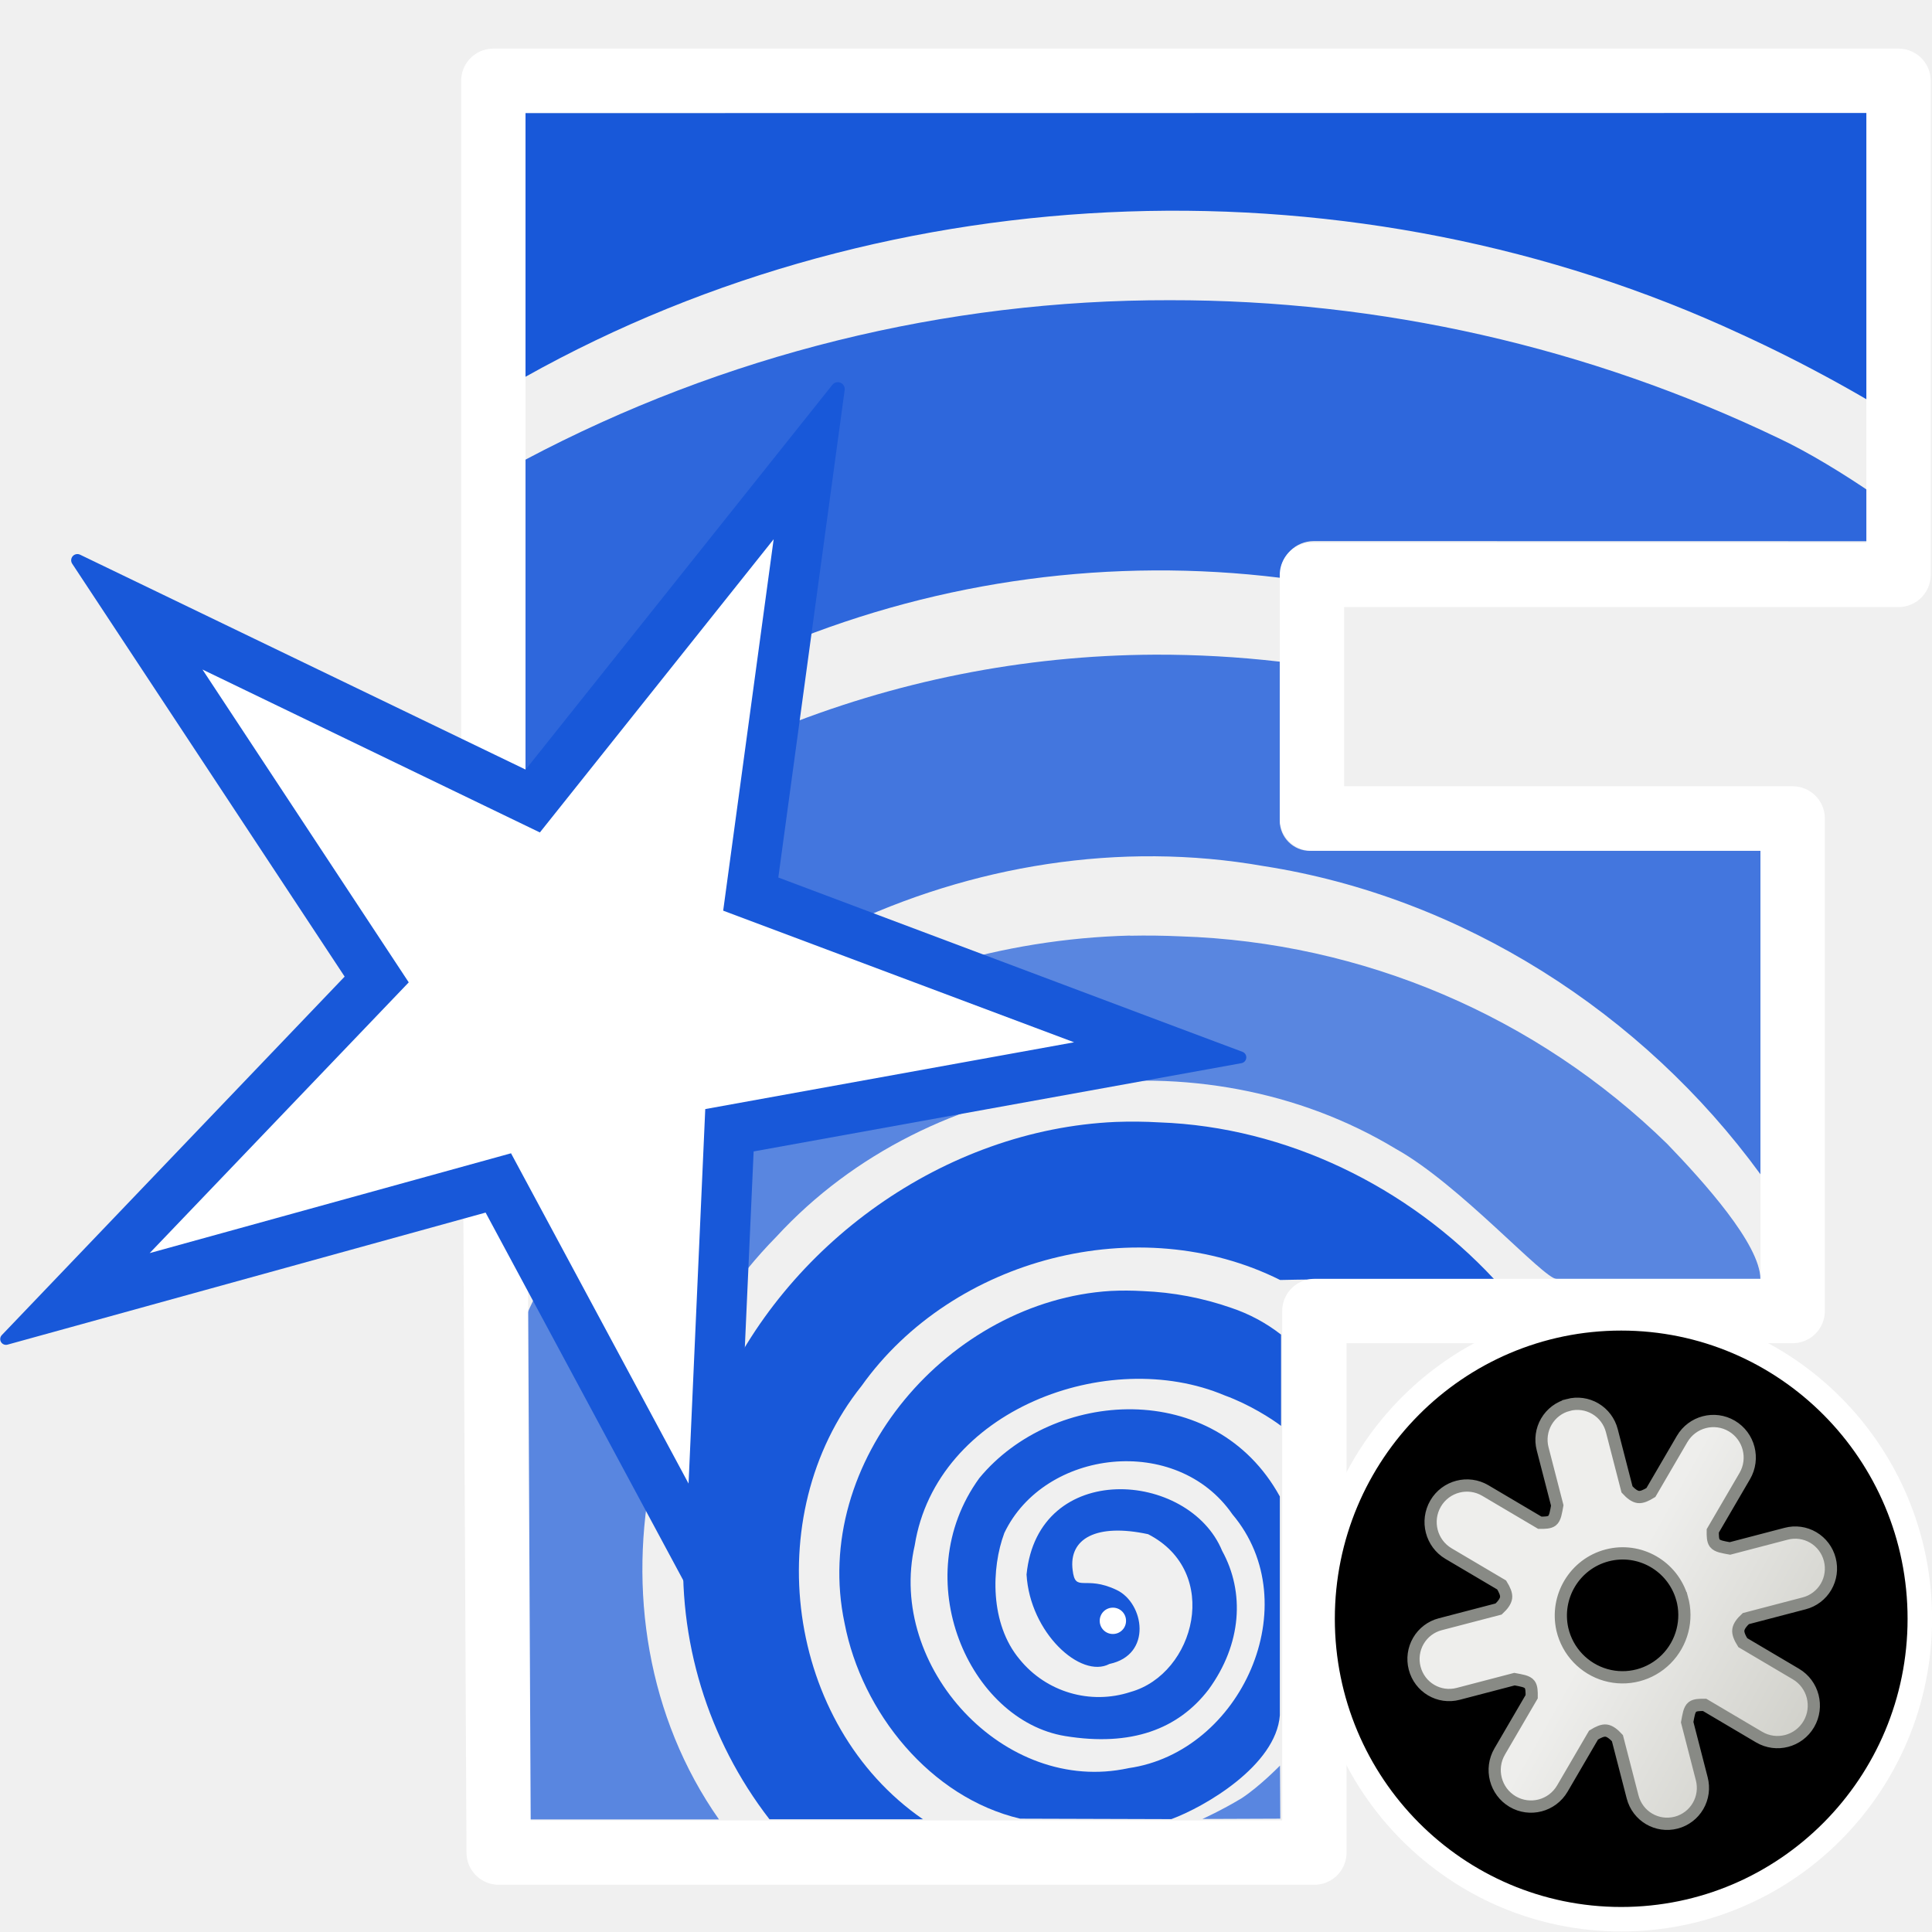
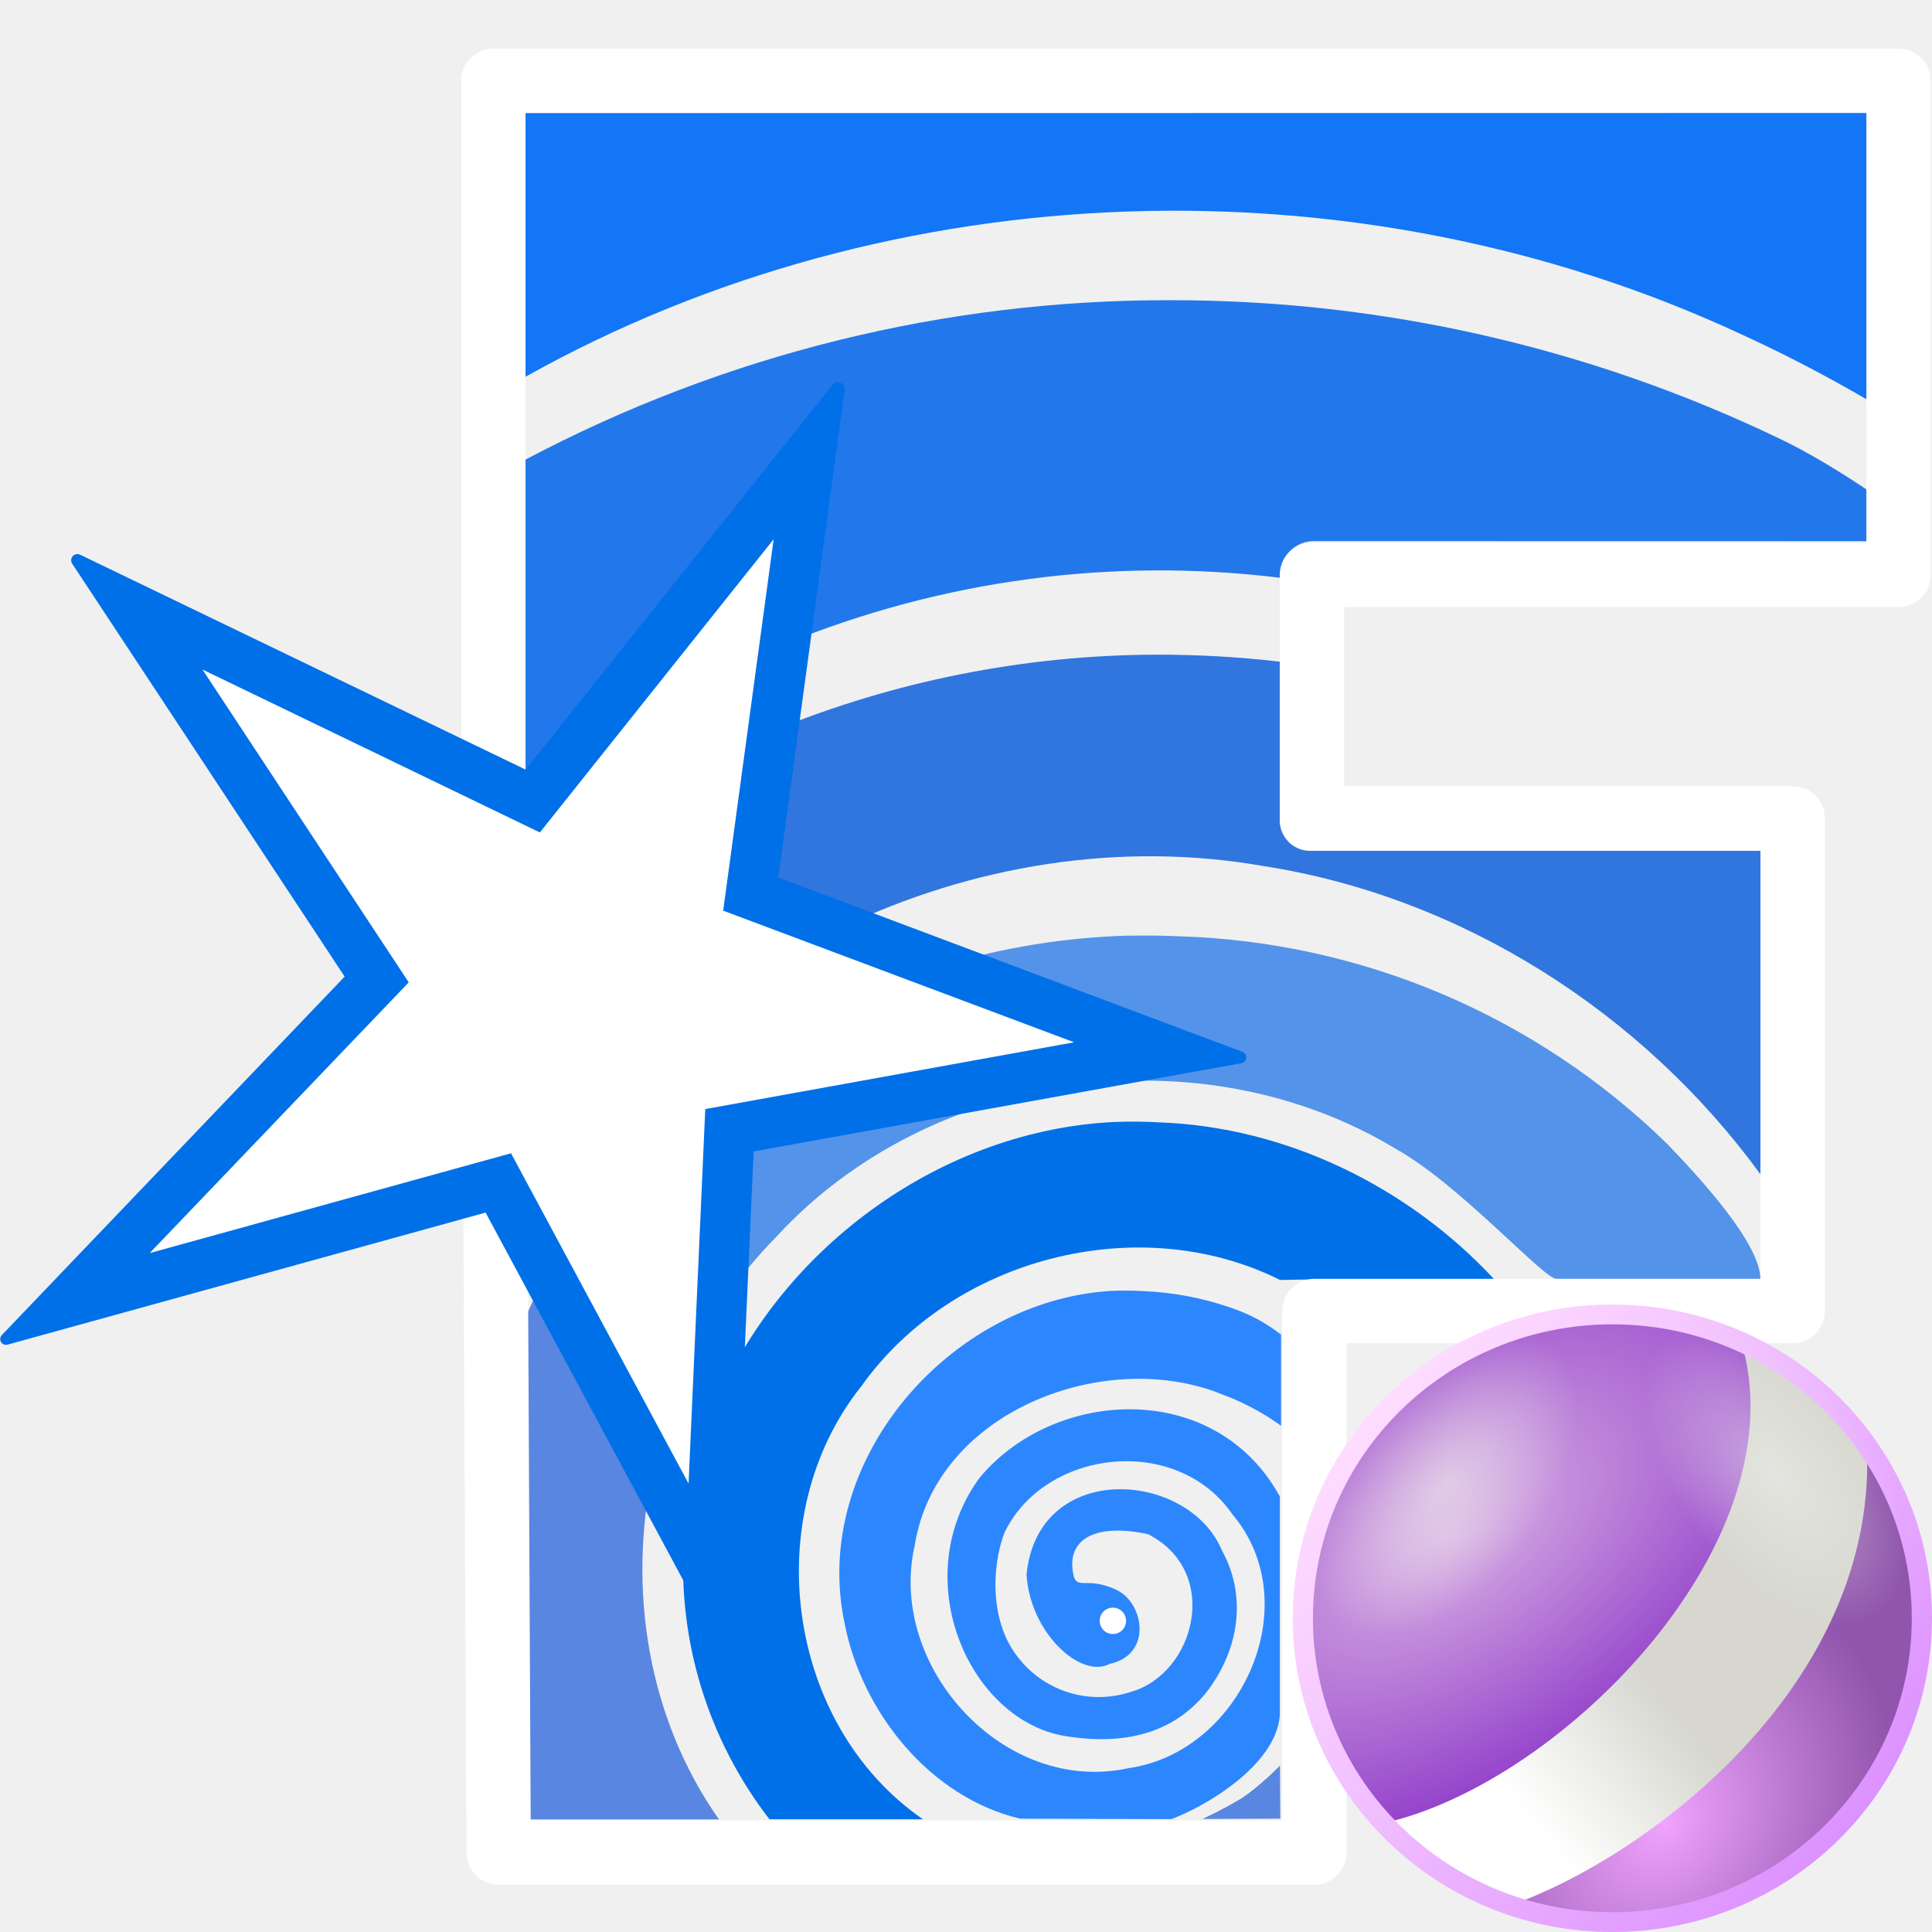
<svg xmlns="http://www.w3.org/2000/svg" xmlns:xlink="http://www.w3.org/1999/xlink" width="48" height="48" viewBox="0 0 12.7 12.7">
  <defs>
-     <linearGradient xlink:href="#a" id="b" x1="7.598" y1="7.681" x2="12.404" y2="12.336" gradientUnits="userSpaceOnUse" gradientTransform="matrix(1.12453 -.29235 .29238 1.1244 47.126 26.974)" />
-     <linearGradient id="a">
-       <stop offset="0" stop-color="#eeeeec" />
-       <stop offset="1" stop-color="#d2d2cc" />
+     <linearGradient id="b">
+       <stop offset="0" stop-color="#d8aee3" />
+       <stop offset="1" stop-color="#9544cb" />
    </linearGradient>
+     <linearGradient id="e">
+       <stop offset="0" stop-color="#eeeeec" stop-opacity=".6" />
+       <stop offset="1" stop-color="#eeeeec" stop-opacity="0" />
+     </linearGradient>
+     <linearGradient id="g">
+       <stop offset="0" stop-color="#eeeeec" stop-opacity=".546" />
+       <stop offset="1" stop-color="#eeeeec" stop-opacity="0" />
+     </linearGradient>
+     <linearGradient id="c">
+       <stop offset="0" stop-color="#f0a3ff" />
+       <stop offset="1" stop-color="#9055ac" />
+     </linearGradient>
+     <linearGradient y2="27.046" x2="23.799" y1="30.134" x1="4.635" gradientTransform="rotate(-30 36 -19.955)scale(.32835 .33)" gradientUnits="userSpaceOnUse" id="j" xlink:href="#d" />
+     <linearGradient id="d">
+       <stop offset=".355" stop-color="#fff" />
+       <stop offset="1" stop-color="#d7d7d0" />
+     </linearGradient>
+     <linearGradient y2="35.589" x2="39.99" y1="7.633" x1="7.011" gradientUnits="userSpaceOnUse" id="l" xlink:href="#f" />
+     <linearGradient id="f">
+       <stop offset="0" stop-color="#fedcff" />
+       <stop offset="1" stop-color="#dd93ff" />
+     </linearGradient>
+     <radialGradient r="19.25" fy="9.532" fx="16.768" cy="9.532" cx="16.768" gradientTransform="matrix(.4233 -.282 .15425 .23185 12.778 18.17)" gradientUnits="userSpaceOnUse" id="h" xlink:href="#b" />
+     <radialGradient r="19.304" fy="35.457" fx="19.739" cy="35.457" cx="19.739" gradientTransform="matrix(.18573 -.24772 .19376 .14638 15.67 21.894)" gradientUnits="userSpaceOnUse" id="i" xlink:href="#c" />
+     <radialGradient r="6.5" fy="18.857" fx="19.786" cy="18.857" cx="19.786" gradientTransform="matrix(1 0 0 1.89011 0 -16.785)" gradientUnits="userSpaceOnUse" id="k" xlink:href="#e" />
+     <radialGradient r="6.5" fy="18.857" fx="19.786" cy="18.857" cx="19.786" gradientTransform="matrix(1 0 0 1.89011 0 -16.785)" gradientUnits="userSpaceOnUse" id="m" xlink:href="#g" />
  </defs>
  <path style="line-height:1.25;-inkscape-font-specification:&quot;Gill Sans Ultra Bold, Normal&quot;;font-variant-ligatures:normal;font-variant-position:normal;font-variant-caps:normal;font-variant-numeric:normal;font-variant-alternates:normal;font-variant-east-asian:normal;font-feature-settings:normal;font-variation-settings:normal;text-indent:0;text-align:start;text-decoration-line:none;text-decoration-style:solid;text-decoration-color:#000;text-transform:none;text-orientation:mixed;white-space:normal;shape-padding:0;shape-margin:0;inline-size:0;isolation:auto;mix-blend-mode:normal;solid-color:#000;solid-opacity:1" d="M3.596 8.371a4 4 0 0 0-.144.293l.002 3.296h1.272c-.47-.67-.6-1.513-.435-2.298Z" opacity=".7" fill="#1858d9" />
-   <path style="line-height:1.25;-inkscape-font-specification:&quot;Gill Sans Ultra Bold, Normal&quot;;font-variant-ligatures:normal;font-variant-position:normal;font-variant-caps:normal;font-variant-numeric:normal;font-variant-alternates:normal;font-variant-east-asian:normal;font-feature-settings:normal;font-variation-settings:normal;text-indent:0;text-align:start;text-decoration-line:none;text-decoration-style:solid;text-decoration-color:#000;text-transform:none;text-orientation:mixed;white-space:normal;shape-padding:0;shape-margin:0;inline-size:0;isolation:auto;mix-blend-mode:normal;solid-color:#000;solid-opacity:1" d="M7.3 8.486c-1.054.065-1.975 1.116-1.748 2.185.113.585.563 1.145 1.154 1.284l.994.003c.22-.081.688-.353.713-.682V9.837c-.428-.778-1.49-.71-1.976-.12-.48.663-.065 1.592.565 1.695.436.071.743-.046.942-.305.22-.301.239-.641.09-.912-.218-.53-1.211-.602-1.286.155.022.382.356.688.545.588.284-.06.228-.4.048-.486-.21-.101-.272.022-.29-.131-.027-.208.157-.309.496-.236.484.248.309.918-.115 1.037a.67.67 0 0 1-.73-.215c-.196-.234-.186-.6-.1-.83.263-.551 1.132-.654 1.499-.123.498.59.058 1.564-.683 1.669-.817.179-1.588-.667-1.405-1.465.142-.89 1.27-1.31 2.038-.985.162.059.308.153.37.2v-.6a1.1 1.1 0 0 0-.328-.176 2 2 0 0 0-.58-.11 2 2 0 0 0-.213-.001" fill="#1858d9" />
+   <path style="line-height:1.25;-inkscape-font-specification:&quot;Gill Sans Ultra Bold, Normal&quot;;font-variant-ligatures:normal;font-variant-position:normal;font-variant-caps:normal;font-variant-numeric:normal;font-variant-alternates:normal;font-variant-east-asian:normal;font-feature-settings:normal;font-variation-settings:normal;text-indent:0;text-align:start;text-decoration-line:none;text-decoration-style:solid;text-decoration-color:#000;text-transform:none;text-orientation:mixed;white-space:normal;shape-padding:0;shape-margin:0;inline-size:0;isolation:auto;mix-blend-mode:normal;solid-color:#000;solid-opacity:1" d="M7.3 8.486c-1.054.065-1.975 1.116-1.748 2.185.113.585.563 1.145 1.154 1.284l.994.003c.22-.081.688-.353.713-.682V9.837c-.428-.778-1.49-.71-1.976-.12-.48.663-.065 1.592.565 1.695.436.071.743-.046.942-.305.22-.301.239-.641.09-.912-.218-.53-1.211-.602-1.286.155.022.382.356.688.545.588.284-.06.228-.4.048-.486-.21-.101-.272.022-.29-.131-.027-.208.157-.309.496-.236.484.248.309.918-.115 1.037a.67.67 0 0 1-.73-.215c-.196-.234-.186-.6-.1-.83.263-.551 1.132-.654 1.499-.123.498.59.058 1.564-.683 1.669-.817.179-1.588-.667-1.405-1.465.142-.89 1.27-1.31 2.038-.985.162.059.308.153.37.2v-.6a1.1 1.1 0 0 0-.328-.176 2 2 0 0 0-.58-.11 2 2 0 0 0-.213-.001" fill="#2c87ff" />
  <path style="line-height:1.25;-inkscape-font-specification:&quot;Gill Sans Ultra Bold, Normal&quot;;font-variant-ligatures:normal;font-variant-position:normal;font-variant-caps:normal;font-variant-numeric:normal;font-variant-alternates:normal;font-variant-east-asian:normal;font-feature-settings:normal;font-variation-settings:normal;text-indent:0;text-align:start;text-decoration-line:none;text-decoration-style:solid;text-decoration-color:#000;text-transform:none;text-orientation:mixed;white-space:normal;shape-padding:0;shape-margin:0;inline-size:0;isolation:auto;mix-blend-mode:normal;solid-color:#000;solid-opacity:1" d="M8.414 11.606s-.131.135-.251.214c-.132.08-.259.137-.259.137l.512-.002z" opacity=".7" fill="#1858d9" />
-   <path fill="#1858d9" d="M7.333 7.375c-1.124.05-2.174.805-2.617 1.83l-.051 1.154-.162-.301q-.004.028-.007.058a2.72 2.72 0 0 0 .562 1.843h1.009c-.902-.622-1.084-1.997-.404-2.848.602-.846 1.827-1.159 2.752-.697.125-.003.353-.005.52-.006h.886c-.565-.607-1.365-1-2.199-1.03a3 3 0 0 0-.288-.003z" color="#000" font-family="'Gill Sans Ultra Bold'" font-size="44.68" font-weight="400" letter-spacing="0" overflow="visible" paint-order="markers stroke fill" style="line-height:1.25;-inkscape-font-specification:&quot;Gill Sans Ultra Bold, Normal&quot;;font-variant-ligatures:normal;font-variant-position:normal;font-variant-caps:normal;font-variant-numeric:normal;font-variant-alternates:normal;font-variant-east-asian:normal;font-feature-settings:normal;font-variation-settings:normal;text-indent:0;text-align:start;text-decoration-line:none;text-decoration-style:solid;text-decoration-color:#000;text-transform:none;text-orientation:mixed;white-space:normal;shape-padding:0;shape-margin:0;inline-size:0;isolation:auto;mix-blend-mode:normal;solid-color:#000;solid-opacity:1" word-spacing="0" />
-   <path fill="#1858d9" d="M7.428 6.15a4.7 4.7 0 0 0-1.237.199l1.49.559-2.886.522-.05 1.14a3 3 0 0 1 .358-.44c1.014-1.103 2.793-1.352 4.074-.577.417.232.97.854 1.055.854h1.34c-.002-.228-.374-.64-.613-.888a4.8 4.8 0 0 0-3.201-1.364 5 5 0 0 0-.33-.004" color="#000" font-family="'Gill Sans Ultra Bold'" font-size="44.68" font-weight="400" letter-spacing="0" overflow="visible" paint-order="markers stroke fill" style="line-height:1.25;-inkscape-font-specification:&quot;Gill Sans Ultra Bold, Normal&quot;;font-variant-ligatures:normal;font-variant-position:normal;font-variant-caps:normal;font-variant-numeric:normal;font-variant-alternates:normal;font-variant-east-asian:normal;font-feature-settings:normal;font-variation-settings:normal;text-indent:0;text-align:start;text-decoration-line:none;text-decoration-style:solid;text-decoration-color:#000;text-transform:none;text-orientation:mixed;white-space:normal;shape-padding:0;shape-margin:0;inline-size:0;isolation:auto;mix-blend-mode:normal;solid-color:#000;solid-opacity:1" word-spacing="0" opacity=".7" />
-   <path fill="#1858d9" d="M95.5 54.72a82.9 82.9 0 0 0-31.1 6.2l-1.8 13.3 7.33 2.76c10.63-5.1 22.72-7.1 34.44-5.04 16.14 2.51 30.88 11.95 40.46 25.1V70.7h-36.686a2.464 2.464 45 0 1-2.464-2.464V55.29a86 86 0 0 0-10.18-.57" color="#000" font-family="'Gill Sans Ultra Bold'" font-size="44.68" font-weight="400" letter-spacing="0" overflow="visible" paint-order="markers stroke fill" style="line-height:1.25;-inkscape-font-specification:&quot;Gill Sans Ultra Bold, Normal&quot;;font-variant-ligatures:normal;font-variant-position:normal;font-variant-caps:normal;font-variant-numeric:normal;font-variant-alternates:normal;font-variant-east-asian:normal;font-feature-settings:normal;font-variation-settings:normal;text-indent:0;text-align:start;text-decoration-line:none;text-decoration-style:solid;text-decoration-color:#000;text-transform:none;text-orientation:mixed;white-space:normal;shape-padding:0;shape-margin:0;inline-size:0;isolation:auto;mix-blend-mode:normal;solid-color:#000;solid-opacity:1" word-spacing="0" transform="translate(-.117 -.113)scale(.08071)" opacity=".8" />
-   <path fill="#1858d9" d="M96.74 25.85a111.7 111.7 0 0 0-52.52 13v27.48l.08.05c.65-.54 1.32-1.05 1.99-1.56l21.2-26.6-2.12 15.64a80.6 80.6 0 0 1 40.36-5.4l.002-.287a2.72 2.72 135.197 0 1 2.721-2.702l50.037.009c-.04-1.01-7.52-6.22-12.2-8.4a114.3 114.3 0 0 0-49.55-11.23" color="#000" font-family="'Gill Sans Ultra Bold'" font-size="44.68" font-weight="400" letter-spacing="0" overflow="visible" paint-order="markers stroke fill" style="line-height:1.25;-inkscape-font-specification:&quot;Gill Sans Ultra Bold, Normal&quot;;font-variant-ligatures:normal;font-variant-position:normal;font-variant-caps:normal;font-variant-numeric:normal;font-variant-alternates:normal;font-variant-east-asian:normal;font-feature-settings:normal;font-variation-settings:normal;text-indent:0;text-align:start;text-decoration-line:none;text-decoration-style:solid;text-decoration-color:#000;text-transform:none;text-orientation:mixed;white-space:normal;shape-padding:0;shape-margin:0;inline-size:0;isolation:auto;mix-blend-mode:normal;solid-color:#000;solid-opacity:1" word-spacing="0" transform="translate(-.117 -.113)scale(.08071)" opacity=".9" />
-   <path fill="#1858d9" d="M3.452.743v1.735c2.42-1.356 5.477-1.45 7.989-.283q.642.294 1.234.68V.742Z" color="#000" font-family="'Gill Sans Ultra Bold'" font-size="44.68" font-weight="400" letter-spacing="0" overflow="visible" paint-order="markers stroke fill" style="line-height:1.25;-inkscape-font-specification:&quot;Gill Sans Ultra Bold, Normal&quot;;font-variant-ligatures:normal;font-variant-position:normal;font-variant-caps:normal;font-variant-numeric:normal;font-variant-alternates:normal;font-variant-east-asian:normal;font-feature-settings:normal;font-variation-settings:normal;text-indent:0;text-align:start;text-decoration-line:none;text-decoration-style:solid;text-decoration-color:#000;text-transform:none;text-orientation:mixed;white-space:normal;shape-padding:0;shape-margin:0;inline-size:0;isolation:auto;mix-blend-mode:normal;solid-color:#000;solid-opacity:1" word-spacing="0" />
+   <path fill="#0070e8" d="M7.333 7.375c-1.124.05-2.174.805-2.617 1.83l-.051 1.154-.162-.301-.007.058a2.72 2.72 0 0 0 .562 1.843h1.009c-.902-.622-1.084-1.997-.404-2.848.602-.846 1.827-1.159 2.752-.697.125-.003.353-.005.52-.006h.886c-.565-.607-1.365-1-2.199-1.03a3 3 0 0 0-.288-.003z" color="#000" font-family="'Gill Sans Ultra Bold'" font-size="44.68" font-weight="400" letter-spacing="0" overflow="visible" paint-order="markers stroke fill" style="line-height:1.25;-inkscape-font-specification:&quot;Gill Sans Ultra Bold, Normal&quot;;font-variant-ligatures:normal;font-variant-position:normal;font-variant-caps:normal;font-variant-numeric:normal;font-variant-alternates:normal;font-variant-east-asian:normal;font-feature-settings:normal;font-variation-settings:normal;text-indent:0;text-align:start;text-decoration-line:none;text-decoration-style:solid;text-decoration-color:#000;text-transform:none;text-orientation:mixed;white-space:normal;shape-padding:0;shape-margin:0;inline-size:0;isolation:auto;mix-blend-mode:normal;solid-color:#000;solid-opacity:1" word-spacing="0" />
+   <path fill="#0f6be6" d="M7.428 6.15a4.7 4.7 0 0 0-1.237.199l1.49.559-2.886.522-.05 1.14a3 3 0 0 1 .358-.44c1.014-1.103 2.793-1.352 4.074-.577.417.232.97.854 1.055.854h1.34c-.002-.228-.374-.64-.613-.888a4.8 4.8 0 0 0-3.201-1.364 5 5 0 0 0-.33-.004" color="#000" font-family="'Gill Sans Ultra Bold'" font-size="44.68" font-weight="400" letter-spacing="0" overflow="visible" paint-order="markers stroke fill" style="line-height:1.25;-inkscape-font-specification:&quot;Gill Sans Ultra Bold, Normal&quot;;font-variant-ligatures:normal;font-variant-position:normal;font-variant-caps:normal;font-variant-numeric:normal;font-variant-alternates:normal;font-variant-east-asian:normal;font-feature-settings:normal;font-variation-settings:normal;text-indent:0;text-align:start;text-decoration-line:none;text-decoration-style:solid;text-decoration-color:#000;text-transform:none;text-orientation:mixed;white-space:normal;shape-padding:0;shape-margin:0;inline-size:0;isolation:auto;mix-blend-mode:normal;solid-color:#000;solid-opacity:1" word-spacing="0" opacity=".7" />
+   <path fill="#0058d9" d="M95.5 54.72a82.9 82.9 0 0 0-31.1 6.2l-1.8 13.3 7.33 2.76c10.63-5.1 22.72-7.1 34.44-5.04 16.14 2.51 30.88 11.95 40.46 25.1V70.7h-36.686a2.464 2.464 45 0 1-2.464-2.464V55.29a86 86 0 0 0-10.18-.57" color="#000" font-family="'Gill Sans Ultra Bold'" font-size="44.68" font-weight="400" letter-spacing="0" overflow="visible" paint-order="markers stroke fill" style="line-height:1.25;-inkscape-font-specification:&quot;Gill Sans Ultra Bold, Normal&quot;;font-variant-ligatures:normal;font-variant-position:normal;font-variant-caps:normal;font-variant-numeric:normal;font-variant-alternates:normal;font-variant-east-asian:normal;font-feature-settings:normal;font-variation-settings:normal;text-indent:0;text-align:start;text-decoration-line:none;text-decoration-style:solid;text-decoration-color:#000;text-transform:none;text-orientation:mixed;white-space:normal;shape-padding:0;shape-margin:0;inline-size:0;isolation:auto;mix-blend-mode:normal;solid-color:#000;solid-opacity:1" word-spacing="0" transform="translate(-.117 -.113)scale(.08071)" opacity=".8" />
+   <path fill="#0b6ae9" d="M96.74 25.85a111.7 111.7 0 0 0-52.52 13v27.48l.08.05c.65-.54 1.32-1.05 1.99-1.56l21.2-26.6-2.12 15.64a80.6 80.6 0 0 1 40.36-5.4l.002-.287a2.72 2.72 135.197 0 1 2.721-2.702l50.037.009c-.04-1.01-7.52-6.22-12.2-8.4a114.3 114.3 0 0 0-49.55-11.23" color="#000" font-family="'Gill Sans Ultra Bold'" font-size="44.68" font-weight="400" letter-spacing="0" overflow="visible" paint-order="markers stroke fill" style="line-height:1.25;-inkscape-font-specification:&quot;Gill Sans Ultra Bold, Normal&quot;;font-variant-ligatures:normal;font-variant-position:normal;font-variant-caps:normal;font-variant-numeric:normal;font-variant-alternates:normal;font-variant-east-asian:normal;font-feature-settings:normal;font-variation-settings:normal;text-indent:0;text-align:start;text-decoration-line:none;text-decoration-style:solid;text-decoration-color:#000;text-transform:none;text-orientation:mixed;white-space:normal;shape-padding:0;shape-margin:0;inline-size:0;isolation:auto;mix-blend-mode:normal;solid-color:#000;solid-opacity:1" word-spacing="0" transform="translate(-.117 -.113)scale(.08071)" opacity=".9" />
+   <path fill="#1376f7" d="M3.452.743v1.735c2.42-1.356 5.477-1.45 7.989-.283q.642.294 1.234.68V.742Z" color="#000" font-family="'Gill Sans Ultra Bold'" font-size="44.68" font-weight="400" letter-spacing="0" overflow="visible" paint-order="markers stroke fill" style="line-height:1.25;-inkscape-font-specification:&quot;Gill Sans Ultra Bold, Normal&quot;;font-variant-ligatures:normal;font-variant-position:normal;font-variant-caps:normal;font-variant-numeric:normal;font-variant-alternates:normal;font-variant-east-asian:normal;font-feature-settings:normal;font-variation-settings:normal;text-indent:0;text-align:start;text-decoration-line:none;text-decoration-style:solid;text-decoration-color:#000;text-transform:none;text-orientation:mixed;white-space:normal;shape-padding:0;shape-margin:0;inline-size:0;isolation:auto;mix-blend-mode:normal;solid-color:#000;solid-opacity:1" word-spacing="0" />
  <path fill="none" stroke="#fff" stroke-linecap="round" stroke-linejoin="round" stroke-width=".423" d="M3.243 5.066V.531h9.237v3.248H8.624V5.38h3.16v3.238H8.64v3.56H3.278Z" />
  <path fill="#fff" stroke="#000" stroke-width=".022" d="M1.073 4.153 3.5 5.267l1.747-2.173-.28 2.77 2.661 1.024-2.825.597-.145 2.663-1.385-2.346-2.752.734 1.937-2.074Z" />
-   <path fill="#1858d9" fill-rule="evenodd" d="M69.246 32.739 44.26 64.08 7.974 46.578a.506.506 131.166 0 0-.643.735L29.52 80.94 1.598 110.138a.47.47 59.139 0 0 .465.778L41 100.16l19.118 35.57a.479.479 167.158 0 0 .9-.205L62.83 95.18l39.73-7.189a.481.481 95.136 0 0 .084-.924L97.31 85.07l-32.47-12.2 5.404-39.704a.563.563 23.157 0 0-.998-.427M64.46 45.32l-4.11 30.25 28.58 10.72-30.04 5.44-1.36 30.5-14.46-26.9-29.43 8.13 21.1-22.05-16.8-25.48L45.42 69.2Z" color="#000" font-family="sans-serif" font-weight="400" overflow="visible" style="line-height:normal;font-variant-ligatures:normal;font-variant-position:normal;font-variant-caps:normal;font-variant-numeric:normal;font-variant-alternates:normal;font-variant-east-asian:normal;font-feature-settings:normal;font-variation-settings:normal;text-indent:0;text-align:start;text-decoration-line:none;text-decoration-style:solid;text-decoration-color:#000;text-transform:none;text-orientation:mixed;white-space:normal;shape-padding:0;shape-margin:0;inline-size:0;isolation:auto;mix-blend-mode:normal;solid-color:#000;solid-opacity:1" transform="translate(-.117 -.113)scale(.08071)" />
+   <path fill="#0070e8" fill-rule="evenodd" d="M69.246 32.739 44.26 64.08 7.974 46.578a.506.506 131.166 0 0-.643.735L29.52 80.94 1.598 110.138a.47.47 59.139 0 0 .465.778L41 100.16l19.118 35.57a.479.479 167.158 0 0 .9-.205L62.83 95.18l39.73-7.189a.481.481 95.136 0 0 .084-.924L97.31 85.07l-32.47-12.2 5.404-39.704a.563.563 23.157 0 0-.998-.427M64.46 45.32l-4.11 30.25 28.58 10.72-30.04 5.44-1.36 30.5-14.46-26.9-29.43 8.13 21.1-22.05-16.8-25.48L45.42 69.2Z" color="#000" font-family="sans-serif" font-weight="400" overflow="visible" style="line-height:normal;font-variant-ligatures:normal;font-variant-position:normal;font-variant-caps:normal;font-variant-numeric:normal;font-variant-alternates:normal;font-variant-east-asian:normal;font-feature-settings:normal;font-variation-settings:normal;text-indent:0;text-align:start;text-decoration-line:none;text-decoration-style:solid;text-decoration-color:#000;text-transform:none;text-orientation:mixed;white-space:normal;shape-padding:0;shape-margin:0;inline-size:0;isolation:auto;mix-blend-mode:normal;solid-color:#000;solid-opacity:1" transform="translate(-.117 -.113)scale(.08071)" />
  <path fill="#fff" fill-rule="evenodd" d="M7.402 10.655a.086.086 0 0 1-.087.086.086.086 0 0 1-.086-.086.086.086 0 0 1 .086-.087.086.086 0 0 1 .087.087" />
-   <ellipse ry="1.975" rx="1.963" cy="10.641" cx="10.657" style="marker:none" color="#000" overflow="visible" stroke="#fff" stroke-width=".161" />
-   <g color="#000">
-     <path style="marker:none" d="M60.644 33.586a2.176 2.176 0 1 1-4.21 1.095 2.176 2.176 0 0 1 4.21-1.095zM56.64 26.83a1.255 1.255 0 0 0-.9 1.533l.514 1.978c-.045.235-.07.448-.186.536-.092.07-.254.073-.428.07l-1.918-1.125a1.28 1.28 0 0 0-1.75.455 1.28 1.28 0 0 0 .455 1.75l1.87 1.097c.104.168.173.321.156.447s-.117.259-.263.393l-2.054.534a1.255 1.255 0 0 0-.901 1.534c.175.675.86 1.076 1.534.901l1.978-.514c.235.044.448.07.536.185.07.093.072.254.07.429l-1.126 1.917a1.28 1.28 0 0 0 .455 1.75 1.28 1.28 0 0 0 1.75-.455l1.098-1.87c.168-.104.321-.173.447-.156s.259.117.393.263l.535 2.054c.175.675.86 1.076 1.534.9a1.255 1.255 0 0 0 .9-1.533l-.514-1.978c.044-.235.07-.447.186-.536.092-.07.254-.072.428-.07l1.917 1.126a1.28 1.28 0 0 0 1.75-.455 1.28 1.28 0 0 0-.455-1.75l-1.869-1.098c-.104-.167-.174-.32-.157-.446.017-.127.118-.26.264-.394l2.054-.534a1.255 1.255 0 0 0 .9-1.534 1.255 1.255 0 0 0-1.533-.9l-1.978.514c-.235-.044-.448-.07-.536-.186-.07-.092-.073-.254-.07-.428l1.125-1.917a1.28 1.28 0 0 0-.455-1.75 1.28 1.28 0 0 0-1.75.455l-1.098 1.87c-.167.103-.32.173-.446.156-.127-.017-.26-.118-.394-.263l-.534-2.055a1.255 1.255 0 0 0-1.534-.9z" overflow="visible" fill="none" stroke="#000" stroke-width=".859" transform="matrix(.18681 0 0 .18797 -.241 4.286)" />
-     <path d="M60.479 33.088a2.176 2.176 0 1 1-4.211 1.095 2.176 2.176 0 0 1 4.21-1.095zm-4.005-6.756a1.255 1.255 0 0 0-.901 1.534l.514 1.978c-.044.234-.07.447-.185.535-.093.07-.254.073-.429.071l-1.917-1.126a1.28 1.28 0 0 0-1.75.455 1.28 1.28 0 0 0 .455 1.75l1.87 1.098c.103.167.173.32.156.446s-.118.26-.263.394L51.969 34a1.255 1.255 0 0 0-.9 1.533c.175.675.859 1.077 1.533.901l1.979-.514c.234.044.447.07.535.186.07.092.073.253.071.428l-1.126 1.917a1.28 1.28 0 0 0 .455 1.75 1.28 1.28 0 0 0 1.75-.455l1.098-1.87c.167-.103.32-.173.447-.156.126.017.258.118.393.263l.534 2.054c.175.675.86 1.076 1.534.901a1.255 1.255 0 0 0 .9-1.534l-.513-1.978c.044-.234.07-.447.185-.535.093-.07.254-.073.429-.071l1.917 1.126a1.28 1.28 0 0 0 1.75-.455 1.28 1.28 0 0 0-.455-1.75l-1.87-1.098c-.104-.167-.173-.32-.156-.446.017-.127.117-.26.263-.394l2.054-.534a1.255 1.255 0 0 0 .901-1.534 1.255 1.255 0 0 0-1.534-.9l-1.978.514c-.235-.044-.447-.07-.536-.186-.07-.092-.072-.253-.07-.428l1.126-1.917a1.28 1.28 0 0 0-.455-1.75 1.28 1.28 0 0 0-1.75.455l-1.098 1.87c-.168.103-.321.173-.447.156s-.259-.118-.393-.263l-.534-2.054a1.255 1.255 0 0 0-1.534-.901z" style="marker:none" overflow="visible" fill="url(#b)" fill-rule="evenodd" stroke="#888a85" stroke-width=".429" transform="matrix(.18681 0 0 .18797 -.241 4.286)" />
+   <g transform="translate(3.386 5.585)scale(.28822)" stroke-width=".942">
+     <path style="marker:none" d="M21.666 11.476c-3.375 1.949-4.562 6.219-2.649 9.532.247.427 1.238 1.577 1.557 1.93 4.043-.916 9.688-6.409 8.264-11.37-2.314-1.258-5.204-1.228-7.172-.092" color="#000" overflow="visible" fill="url(#h)" />
+     <path style="marker:none" d="M30.042 12.574c.304 5.627-5.739 10.218-8.567 11.057 3.15 1.385 5.525.746 7.074-.149 3.372-1.946 4.97-6.666 1.493-10.908" color="#000" overflow="visible" fill="url(#i)" />
+     <path d="M19.827 22.199c4.065-.913 9.574-6.488 8.107-11.083 1.435.603 2.125 1.117 2.894 2.42.295 5.534-5.061 9.454-8.087 10.526-1.052-.178-1.833-.655-2.914-1.863" fill="url(#j)" fill-rule="evenodd" />
+     <ellipse ry="12.286" rx="6.5" cy="18.857" cx="19.786" style="marker:none" transform="matrix(.3655 .0617 -.14822 .27807 16.804 8.023)" color="#000" overflow="visible" fill="url(#k)" />
+     <circle r="21.19" cy="22.048" cx="23.286" style="marker:none" transform="matrix(.33314 0 0 .32704 17.268 10.32)" color="#000" overflow="visible" fill="none" stroke="url(#l)" stroke-width="1.383" />
+     <ellipse ry="12.286" rx="6.5" cy="18.857" cx="19.786" transform="matrix(-.3655 .0617 .14822 .27807 33.178 7.809)" style="marker:none" color="#000" overflow="visible" fill="url(#m)" />
  </g>
</svg>
